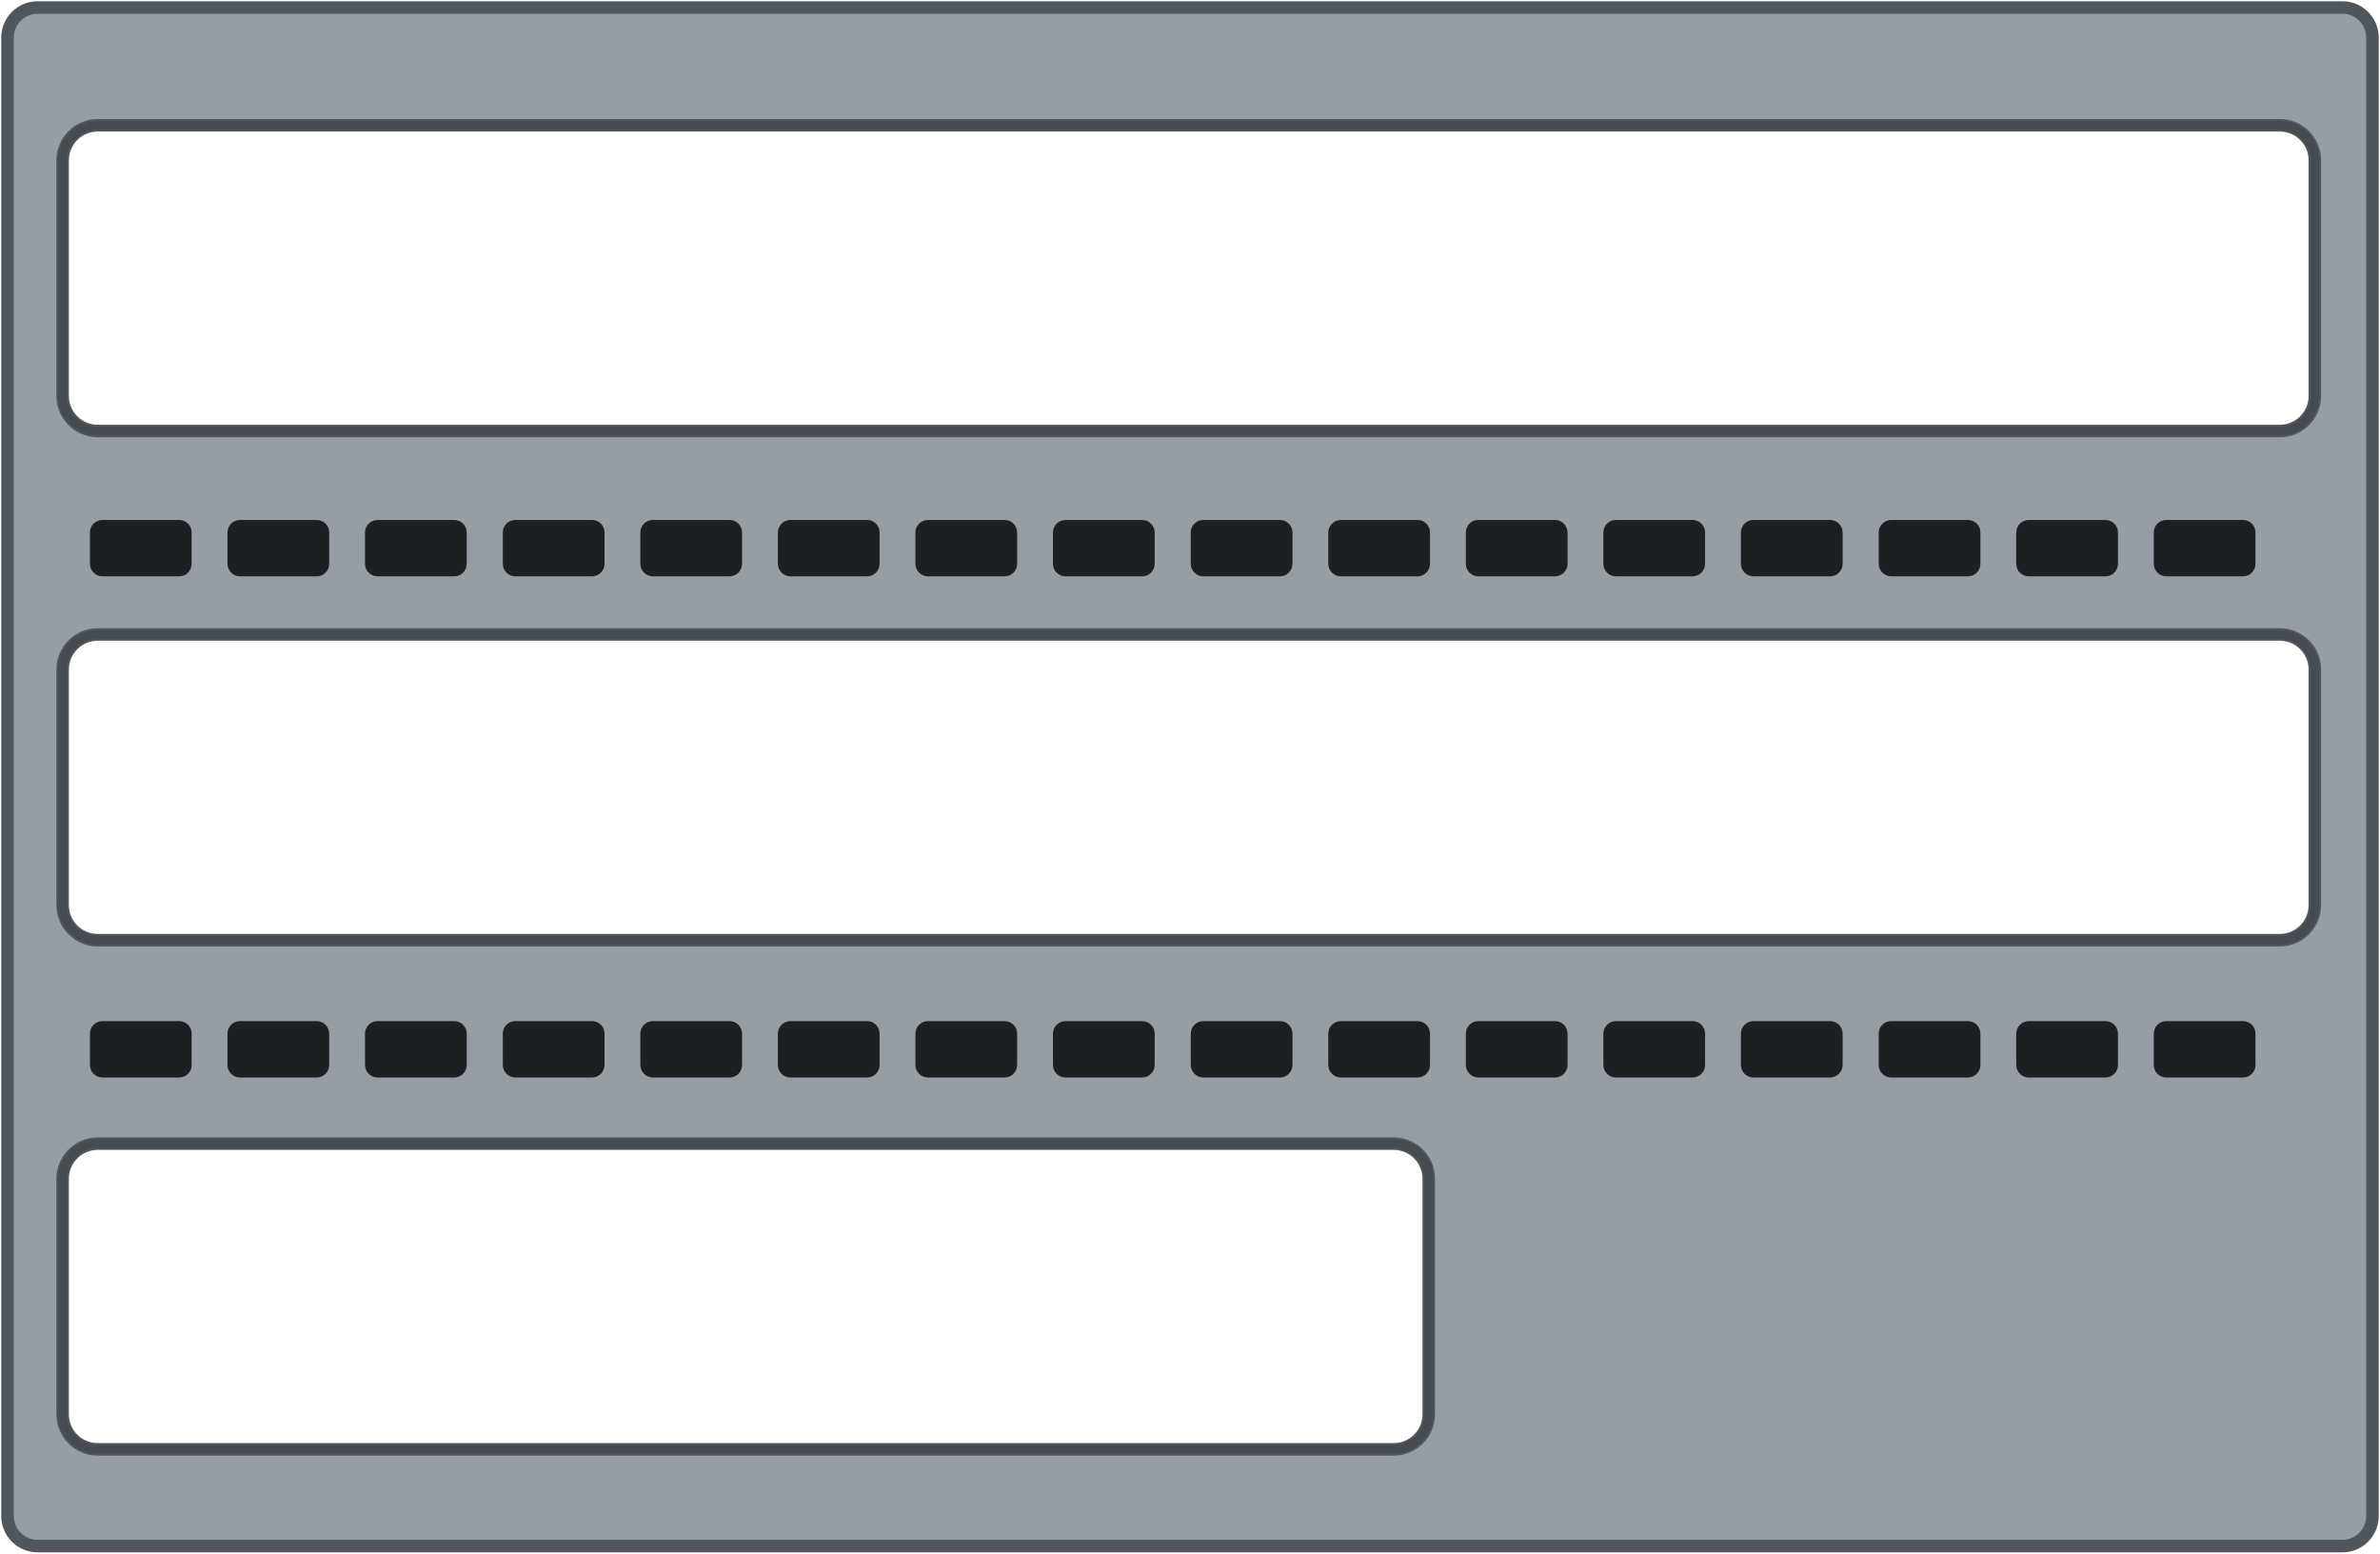
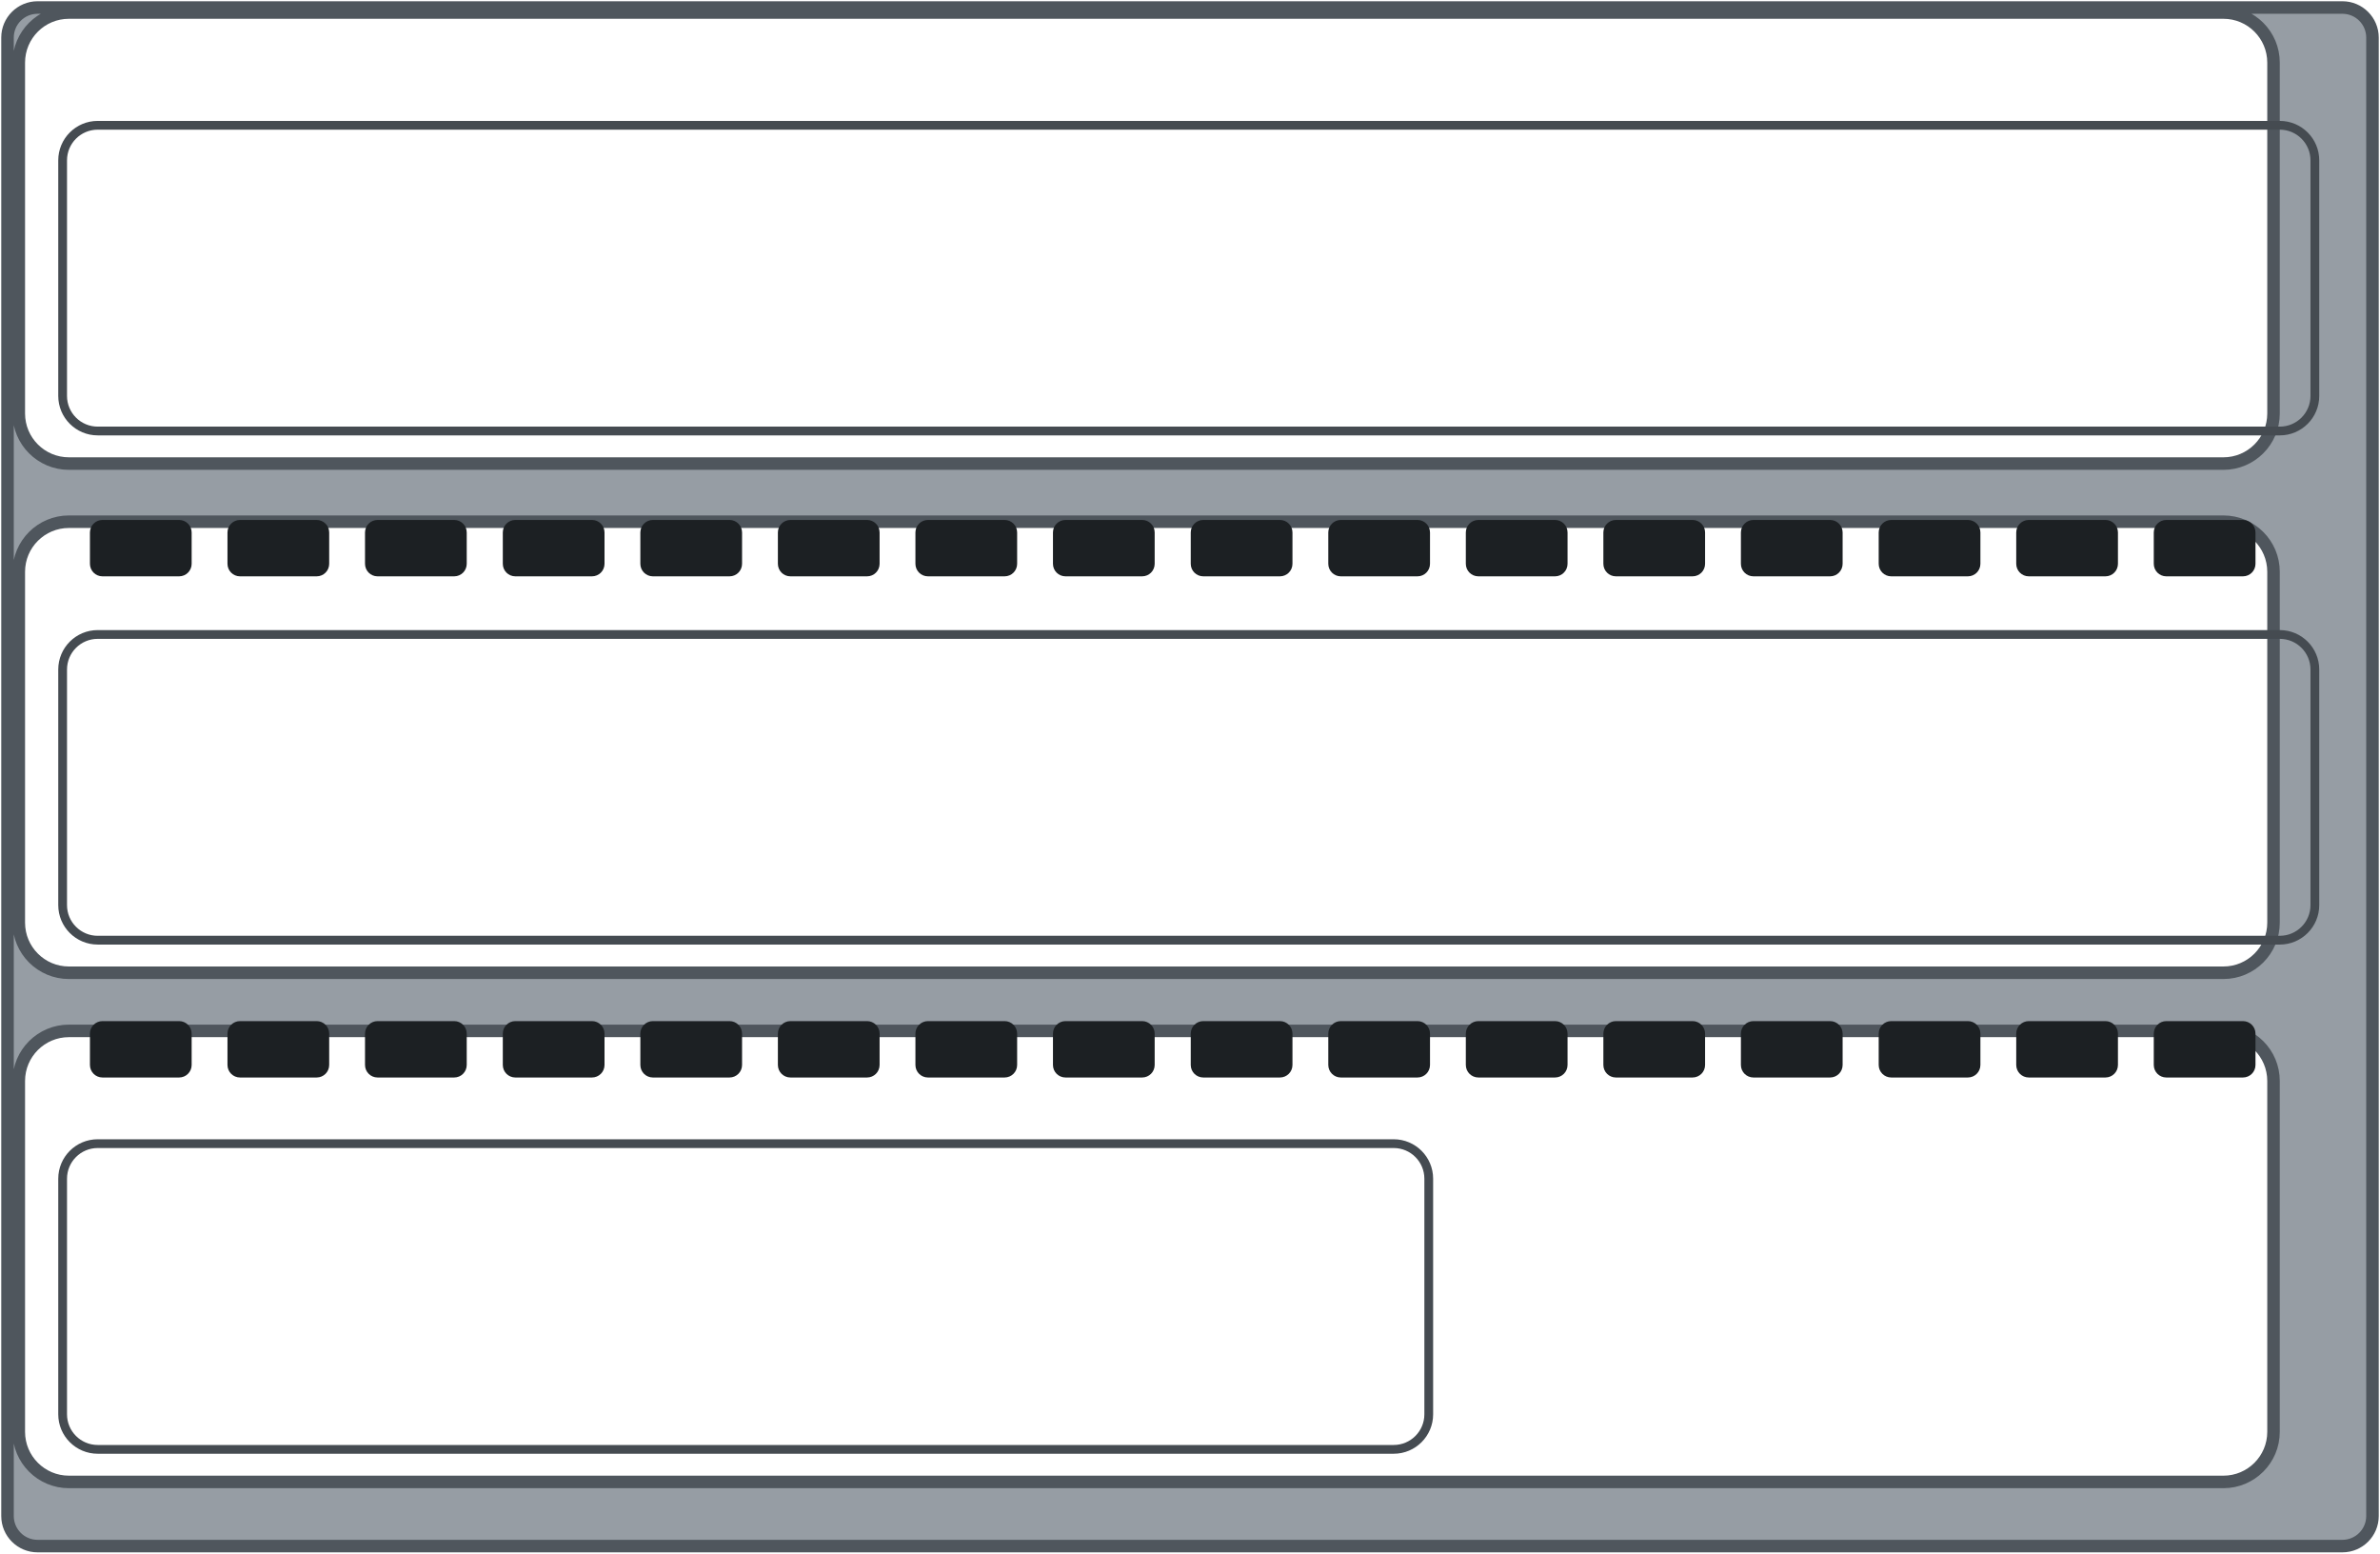
<svg xmlns="http://www.w3.org/2000/svg" width="95.0mm" height="62.0mm" viewBox="0 0 95.0 62.0">
-   <path id="plate" fill-rule="evenodd" d="M1.50 0.30 H93.50 A1.20 1.20 0 0 1 94.70 1.50 V60.50 A1.20 1.20 0 0 1 93.50 61.70 H1.50 A1.20 1.20 0 0 1 0.30 60.50 V1.50 A1.20 1.20 0 0 1 1.50 0.30 Z M3.90 5.00 H91.00 A1.40 1.40 0 0 1 92.40 6.40 V15.80 A1.40 1.40 0 0 1 91.00 17.20 H3.90 A1.40 1.40 0 0 1 2.50 15.80 V6.40 A1.40 1.40 0 0 1 3.90 5.00 Z M3.90 25.32 H91.00 A1.40 1.40 0 0 1 92.40 26.72 V36.12 A1.40 1.40 0 0 1 91.00 37.52 H3.90 A1.40 1.40 0 0 1 2.50 36.12 V26.72 A1.40 1.40 0 0 1 3.90 25.32 Z M3.90 45.64 H55.63 A1.40 1.40 0 0 1 57.03 47.04 V56.44 A1.40 1.40 0 0 1 55.63 57.84 H3.90 A1.40 1.40 0 0 1 2.50 56.44 V47.04 A1.40 1.40 0 0 1 3.90 45.64 Z" fill="#969da4" stroke="#4f565d" stroke-width="0.5" />
+   <path id="plate" fill-rule="evenodd" d="M1.50 0.30 H93.50 A1.20 1.20 0 0 1 94.70 1.50 V60.50 A1.20 1.20 0 0 1 93.50 61.70 H1.50 A1.20 1.20 0 0 1 0.30 60.50 V1.50 A1.20 1.20 0 0 1 1.50 0.30 Z M2.75 0.50 H88.75 A2.00 2.00 0 0 1 90.75 2.50 V16.50 A2.00 2.00 0 0 1 88.75 18.50 H2.75 A2.00 2.00 0 0 1 0.75 16.50 V2.50 A2.00 2.00 0 0 1 2.75 0.50 Z M2.75 20.82 H88.75 A2.00 2.00 0 0 1 90.75 22.82 V36.82 A2.00 2.00 0 0 1 88.75 38.82 H2.75 A2.00 2.00 0 0 1 0.75 36.82 V22.82 A2.00 2.00 0 0 1 2.75 20.82 Z M2.75 41.14 H88.75 A2.00 2.00 0 0 1 90.75 43.14 V57.14 A2.00 2.00 0 0 1 88.75 59.14 H2.75 A2.00 2.00 0 0 1 0.75 57.14 V43.14 A2.00 2.00 0 0 1 2.75 41.14 Z" fill="#969da4" stroke="#4f565d" stroke-width="0.5" />
  <rect id="slot-4" x="2.50" y="5.00" width="89.9" height="12.2" rx="1.4" fill="none" stroke="#454b51" stroke-width="0.35" />
  <rect id="slot-5" x="2.50" y="25.32" width="89.9" height="12.2" rx="1.4" fill="none" stroke="#454b51" stroke-width="0.35" />
  <rect id="slot-6" x="2.50" y="45.64" width="54.53" height="12.2" rx="1.4" fill="none" stroke="#454b51" stroke-width="0.35" />
  <g id="vents-1" fill="#1c2023">
    <rect x="3.59" y="20.75" width="4.06" height="2.25" rx="0.5" />
    <rect x="9.08" y="20.75" width="4.06" height="2.25" rx="0.5" />
    <rect x="14.57" y="20.75" width="4.06" height="2.25" rx="0.5" />
    <rect x="20.07" y="20.75" width="4.06" height="2.25" rx="0.5" />
    <rect x="25.56" y="20.75" width="4.06" height="2.25" rx="0.5" />
    <rect x="31.05" y="20.75" width="4.06" height="2.25" rx="0.5" />
    <rect x="36.54" y="20.75" width="4.06" height="2.25" rx="0.5" />
    <rect x="42.03" y="20.75" width="4.06" height="2.25" rx="0.5" />
    <rect x="47.53" y="20.75" width="4.06" height="2.25" rx="0.5" />
    <rect x="53.02" y="20.75" width="4.06" height="2.25" rx="0.5" />
    <rect x="58.51" y="20.75" width="4.06" height="2.25" rx="0.5" />
    <rect x="64.00" y="20.75" width="4.06" height="2.25" rx="0.5" />
    <rect x="69.49" y="20.75" width="4.06" height="2.25" rx="0.5" />
    <rect x="74.99" y="20.75" width="4.06" height="2.25" rx="0.5" />
    <rect x="80.48" y="20.75" width="4.06" height="2.25" rx="0.5" />
    <rect x="85.97" y="20.75" width="4.06" height="2.25" rx="0.5" />
  </g>
  <g id="vents-2" fill="#1c2023">
    <rect x="3.59" y="40.75" width="4.06" height="2.25" rx="0.5" />
    <rect x="9.08" y="40.75" width="4.06" height="2.25" rx="0.5" />
    <rect x="14.57" y="40.75" width="4.06" height="2.25" rx="0.5" />
    <rect x="20.07" y="40.75" width="4.06" height="2.25" rx="0.5" />
    <rect x="25.56" y="40.75" width="4.06" height="2.25" rx="0.5" />
    <rect x="31.05" y="40.75" width="4.06" height="2.25" rx="0.5" />
    <rect x="36.54" y="40.75" width="4.06" height="2.25" rx="0.5" />
    <rect x="42.03" y="40.75" width="4.06" height="2.25" rx="0.5" />
    <rect x="47.53" y="40.75" width="4.06" height="2.25" rx="0.5" />
    <rect x="53.02" y="40.75" width="4.06" height="2.25" rx="0.5" />
    <rect x="58.51" y="40.75" width="4.06" height="2.25" rx="0.5" />
    <rect x="64.00" y="40.75" width="4.06" height="2.25" rx="0.5" />
    <rect x="69.49" y="40.75" width="4.06" height="2.25" rx="0.5" />
    <rect x="74.99" y="40.75" width="4.06" height="2.25" rx="0.5" />
    <rect x="80.48" y="40.75" width="4.06" height="2.25" rx="0.5" />
    <rect x="85.97" y="40.75" width="4.06" height="2.25" rx="0.5" />
  </g>
</svg>
